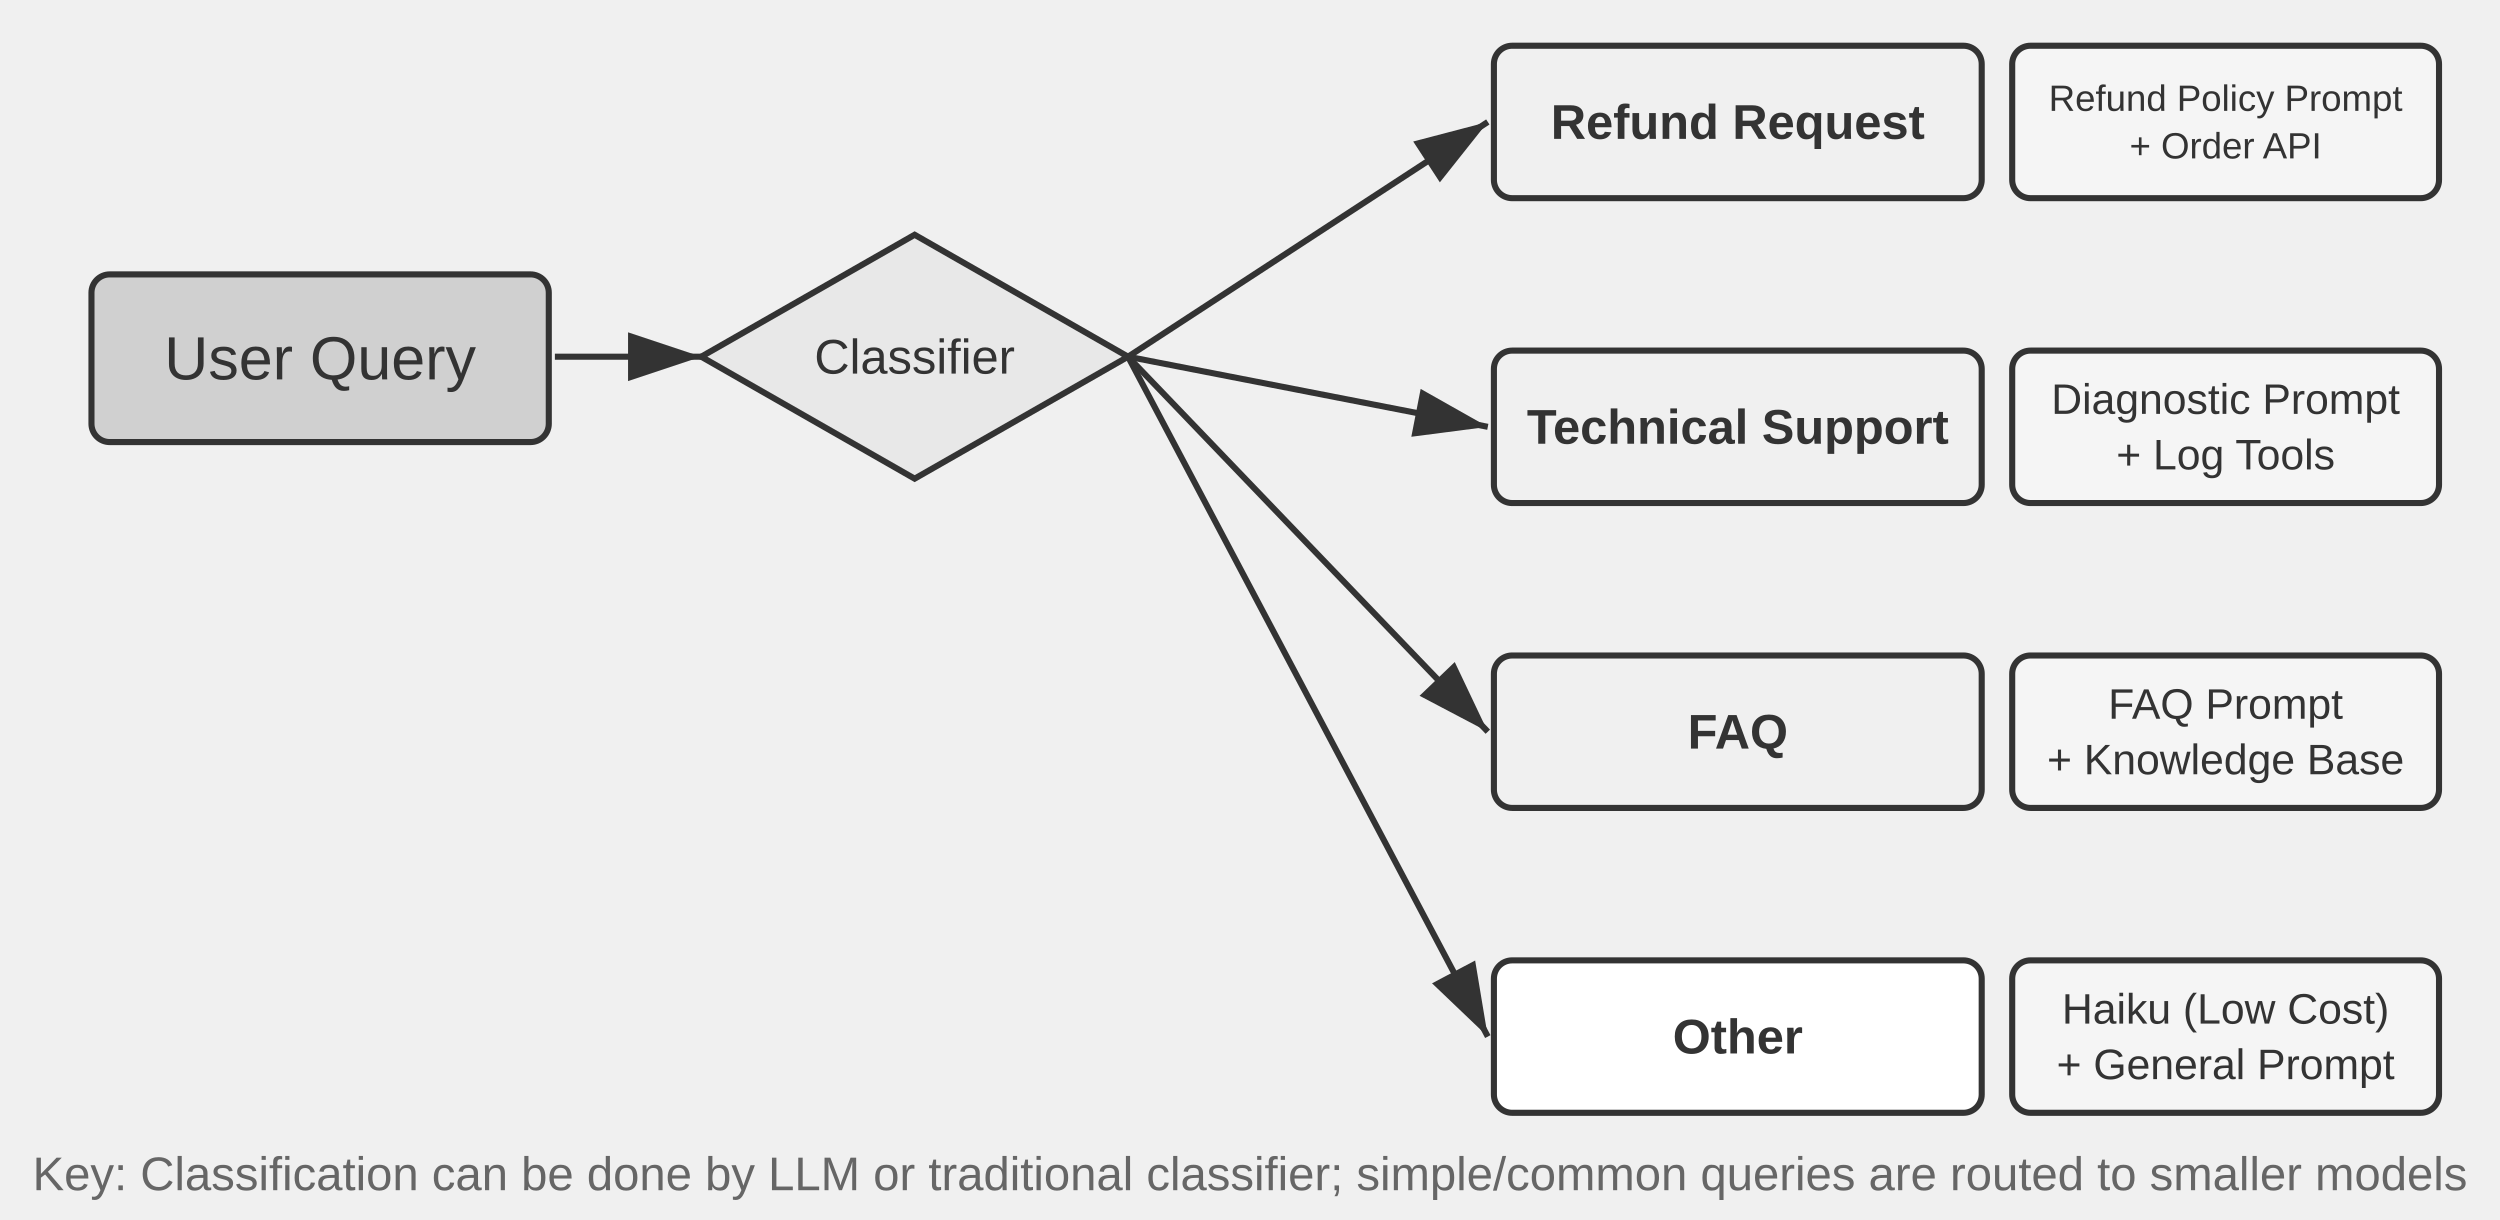
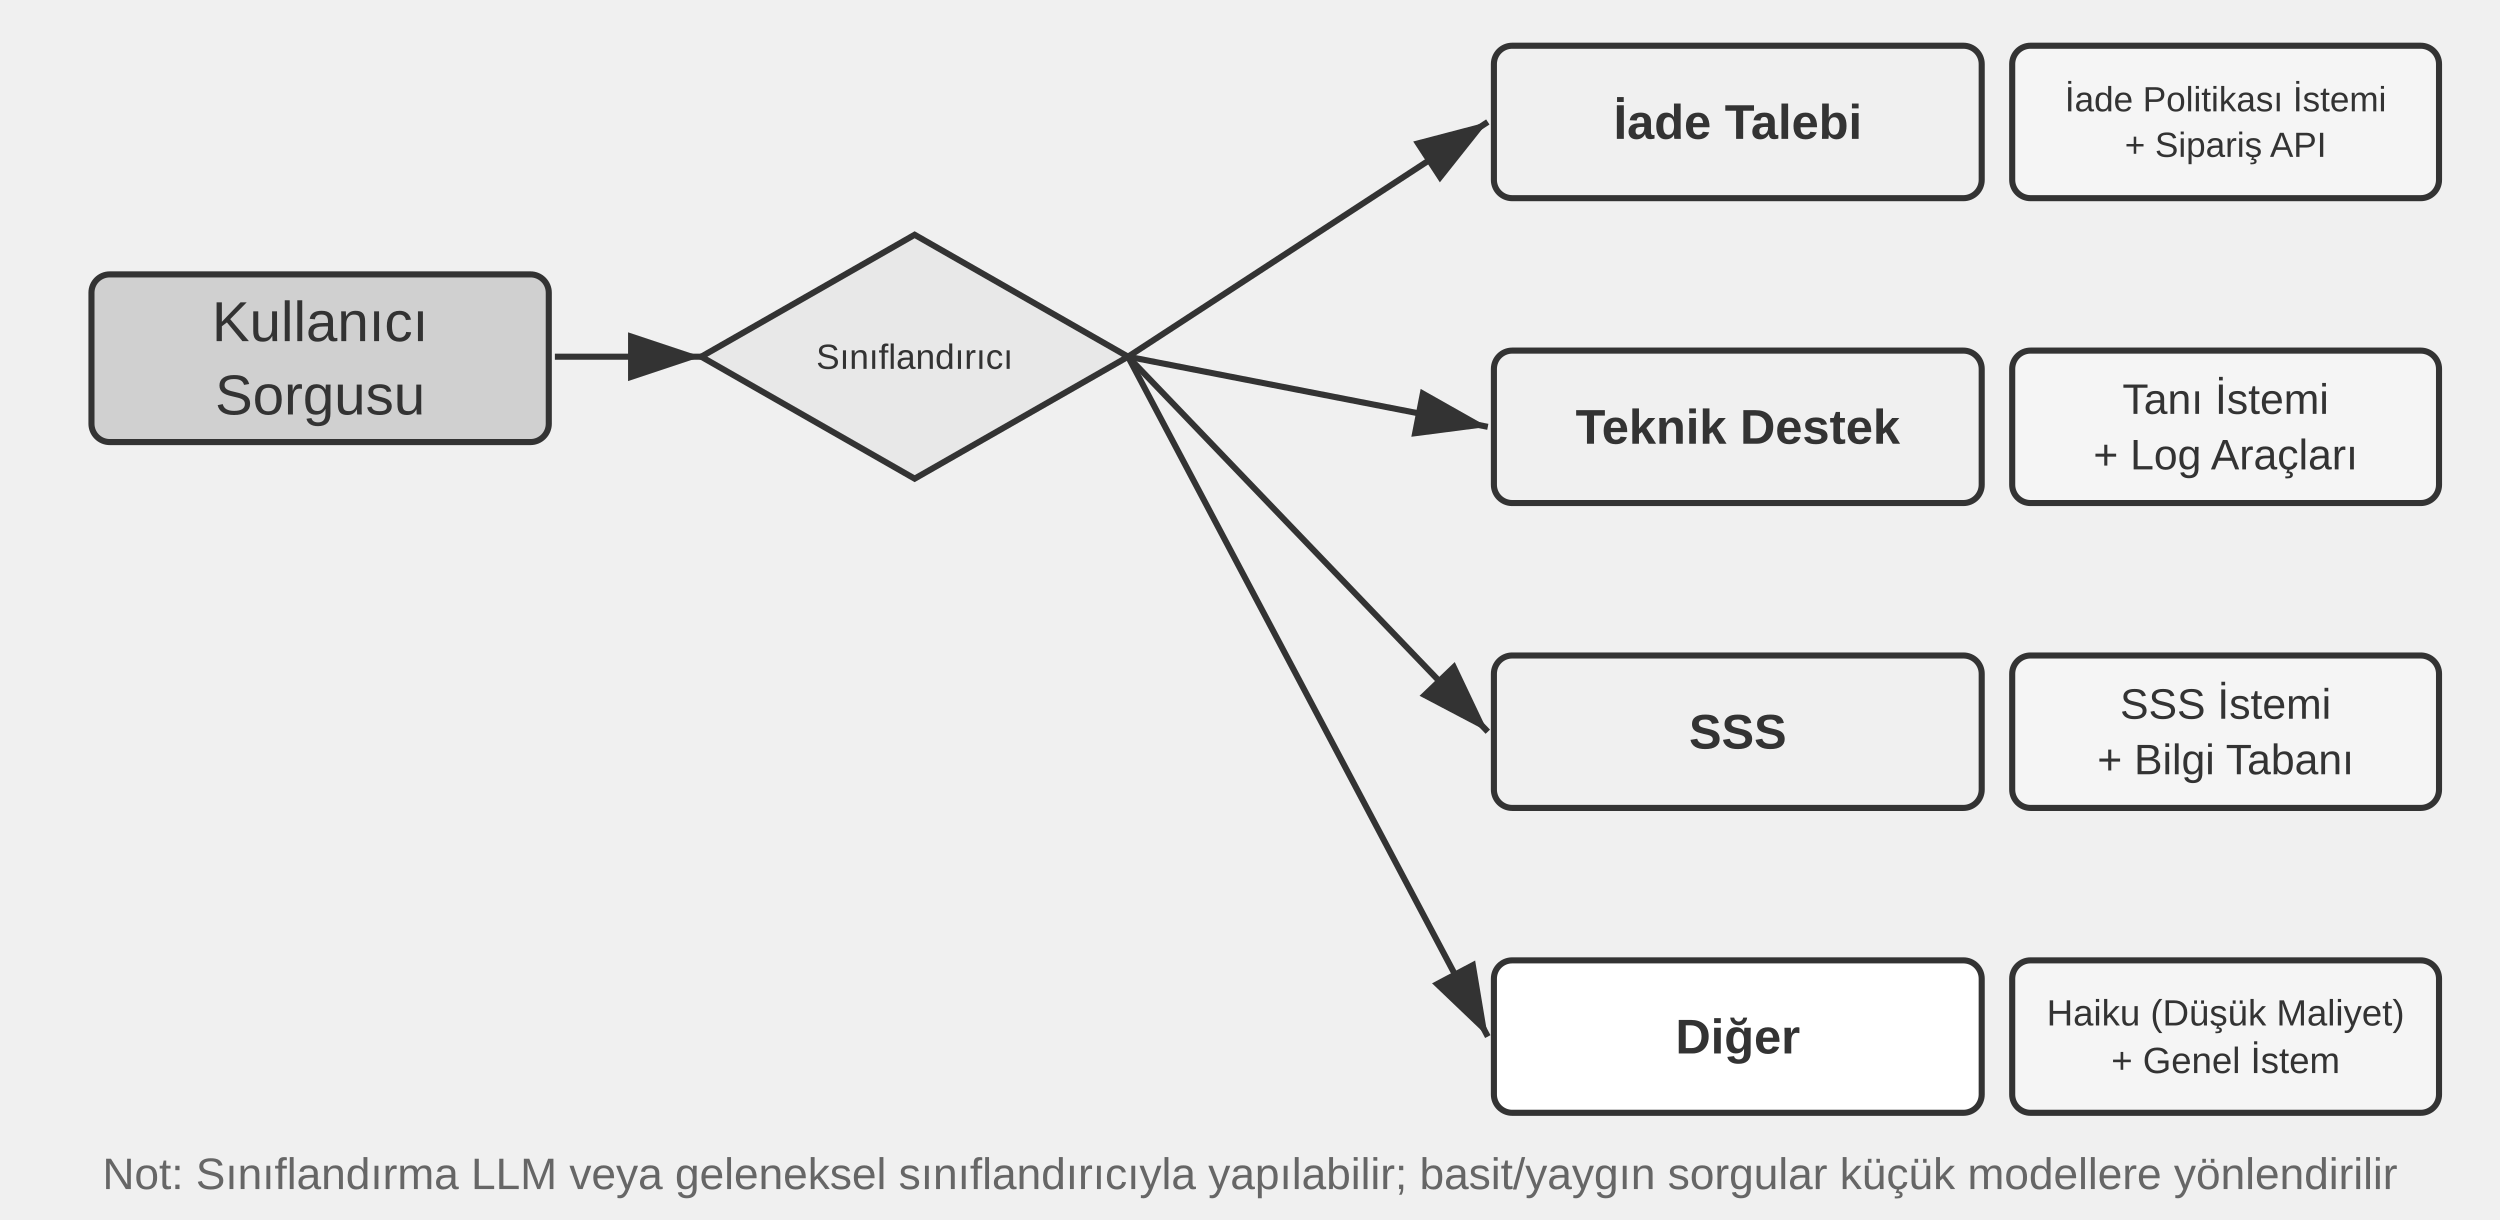
<svg xmlns="http://www.w3.org/2000/svg" viewBox="0 40 820 400" width="820" height="400" style="background:#ffffff">
  <defs>
    <marker id="ah" markerWidth="12" markerHeight="8" refX="12" refY="4" orient="auto">
      <polygon points="0 0, 12 4, 0 8" fill="#333333" />
    </marker>
    <marker id="ah-light" markerWidth="12" markerHeight="8" refX="12" refY="4" orient="auto">
      <polygon points="0 0, 12 4, 0 8" fill="#999999" />
    </marker>
  </defs>
  <rect x="30" y="130" width="150" height="55" rx="6" fill="#d0d0d0" stroke="#333333" stroke-width="2" />
-   <text x="105.0" y="157.5" font-family="Arial, 'Helvetica Neue', Helvetica, 'PingFang SC', 'Microsoft YaHei', sans-serif" font-size="20" fill="#333333" text-anchor="middle" dominant-baseline="central" font-weight="normal">User Query</text>
+   <text x="105.0" y="145.475" font-family="Arial, 'Helvetica Neue', Helvetica, 'PingFang SC', 'Microsoft YaHei', sans-serif" font-size="18.5" fill="#333333" text-anchor="middle" dominant-baseline="central" font-weight="normal">Kullanıcı</text>
+   <text x="105.0" y="169.525" font-family="Arial, 'Helvetica Neue', Helvetica, 'PingFang SC', 'Microsoft YaHei', sans-serif" font-size="18.5" fill="#333333" text-anchor="middle" dominant-baseline="central" font-weight="normal">Sorgusu</text>
  <polygon points="300,117.0 370.0,157 300,197.0 230.0,157" fill="#e8e8e8" stroke="#333333" stroke-width="2" />
-   <text x="300" y="157" font-family="Arial, 'Helvetica Neue', Helvetica, 'PingFang SC', 'Microsoft YaHei', sans-serif" font-size="16" fill="#333333" text-anchor="middle" dominant-baseline="central">Classifier</text>
+   <text x="300" y="157" font-family="Arial, 'Helvetica Neue', Helvetica, 'PingFang SC', 'Microsoft YaHei', sans-serif" font-size="11.5" fill="#333333" text-anchor="middle" dominant-baseline="central">Sınıflandırıcı</text>
  <line x1="182" y1="157" x2="230" y2="157" stroke="#333333" stroke-width="2" marker-end="url(#ah)" />
  <rect x="490" y="55" width="160" height="50" rx="6" fill="#f0f0f0" stroke="#333333" stroke-width="2" />
-   <text x="570.0" y="80.0" font-family="Arial, 'Helvetica Neue', Helvetica, 'PingFang SC', 'Microsoft YaHei', sans-serif" font-size="16" fill="#333333" text-anchor="middle" dominant-baseline="central" font-weight="bold">Refund Request</text>
+   <text x="570.0" y="80.0" font-family="Arial, 'Helvetica Neue', Helvetica, 'PingFang SC', 'Microsoft YaHei', sans-serif" font-size="16" fill="#333333" text-anchor="middle" dominant-baseline="central" font-weight="bold">İade Talebi</text>
  <rect x="660" y="55" width="140" height="50" rx="6" fill="#f5f5f5" stroke="#333333" stroke-width="2" />
-   <text x="730.0" y="72.2" font-family="Arial, 'Helvetica Neue', Helvetica, 'PingFang SC', 'Microsoft YaHei', sans-serif" font-size="12.0" fill="#333333" text-anchor="middle" dominant-baseline="central" font-weight="normal">Refund Policy Prompt</text>
-   <text x="730.0" y="87.8" font-family="Arial, 'Helvetica Neue', Helvetica, 'PingFang SC', 'Microsoft YaHei', sans-serif" font-size="12.0" fill="#333333" text-anchor="middle" dominant-baseline="central" font-weight="normal">+ Order API</text>
+   <text x="730.0" y="72.525" font-family="Arial, 'Helvetica Neue', Helvetica, 'PingFang SC', 'Microsoft YaHei', sans-serif" font-size="11.5" fill="#333333" text-anchor="middle" dominant-baseline="central" font-weight="normal">İade Politikası İstemi</text>
+   <text x="730.0" y="87.475" font-family="Arial, 'Helvetica Neue', Helvetica, 'PingFang SC', 'Microsoft YaHei', sans-serif" font-size="11.5" fill="#333333" text-anchor="middle" dominant-baseline="central" font-weight="normal">+ Sipariş API</text>
  <line x1="370" y1="157" x2="488" y2="80" stroke="#333333" stroke-width="2" marker-end="url(#ah)" />
  <rect x="490" y="155" width="160" height="50" rx="6" fill="#f0f0f0" stroke="#333333" stroke-width="2" />
-   <text x="570.0" y="180.0" font-family="Arial, 'Helvetica Neue', Helvetica, 'PingFang SC', 'Microsoft YaHei', sans-serif" font-size="16" fill="#333333" text-anchor="middle" dominant-baseline="central" font-weight="bold">Technical Support</text>
+   <text x="570.0" y="180.0" font-family="Arial, 'Helvetica Neue', Helvetica, 'PingFang SC', 'Microsoft YaHei', sans-serif" font-size="16" fill="#333333" text-anchor="middle" dominant-baseline="central" font-weight="bold">Teknik Destek</text>
  <rect x="660" y="155" width="140" height="50" rx="6" fill="#f5f5f5" stroke="#333333" stroke-width="2" />
-   <text x="730.0" y="170.9" font-family="Arial, 'Helvetica Neue', Helvetica, 'PingFang SC', 'Microsoft YaHei', sans-serif" font-size="14" fill="#333333" text-anchor="middle" dominant-baseline="central" font-weight="normal">Diagnostic Prompt</text>
-   <text x="730.0" y="189.1" font-family="Arial, 'Helvetica Neue', Helvetica, 'PingFang SC', 'Microsoft YaHei', sans-serif" font-size="14" fill="#333333" text-anchor="middle" dominant-baseline="central" font-weight="normal">+ Log Tools</text>
+   <text x="730.0" y="170.9" font-family="Arial, 'Helvetica Neue', Helvetica, 'PingFang SC', 'Microsoft YaHei', sans-serif" font-size="14" fill="#333333" text-anchor="middle" dominant-baseline="central" font-weight="normal">Tanı İstemi</text>
+   <text x="730.0" y="189.1" font-family="Arial, 'Helvetica Neue', Helvetica, 'PingFang SC', 'Microsoft YaHei', sans-serif" font-size="14" fill="#333333" text-anchor="middle" dominant-baseline="central" font-weight="normal">+ Log Araçları</text>
  <line x1="370" y1="157" x2="488" y2="180" stroke="#333333" stroke-width="2" marker-end="url(#ah)" />
  <rect x="490" y="255" width="160" height="50" rx="6" fill="#f0f0f0" stroke="#333333" stroke-width="2" />
-   <text x="570.0" y="280.0" font-family="Arial, 'Helvetica Neue', Helvetica, 'PingFang SC', 'Microsoft YaHei', sans-serif" font-size="16" fill="#333333" text-anchor="middle" dominant-baseline="central" font-weight="bold">FAQ</text>
+   <text x="570.0" y="280.0" font-family="Arial, 'Helvetica Neue', Helvetica, 'PingFang SC', 'Microsoft YaHei', sans-serif" font-size="16" fill="#333333" text-anchor="middle" dominant-baseline="central" font-weight="bold">SSS</text>
  <rect x="660" y="255" width="140" height="50" rx="6" fill="#f5f5f5" stroke="#333333" stroke-width="2" />
-   <text x="730.0" y="270.9" font-family="Arial, 'Helvetica Neue', Helvetica, 'PingFang SC', 'Microsoft YaHei', sans-serif" font-size="14" fill="#333333" text-anchor="middle" dominant-baseline="central" font-weight="normal">FAQ Prompt</text>
-   <text x="730.0" y="289.1" font-family="Arial, 'Helvetica Neue', Helvetica, 'PingFang SC', 'Microsoft YaHei', sans-serif" font-size="14" fill="#333333" text-anchor="middle" dominant-baseline="central" font-weight="normal">+ Knowledge Base</text>
+   <text x="730.0" y="270.9" font-family="Arial, 'Helvetica Neue', Helvetica, 'PingFang SC', 'Microsoft YaHei', sans-serif" font-size="14" fill="#333333" text-anchor="middle" dominant-baseline="central" font-weight="normal">SSS İstemi</text>
+   <text x="730.0" y="289.1" font-family="Arial, 'Helvetica Neue', Helvetica, 'PingFang SC', 'Microsoft YaHei', sans-serif" font-size="14" fill="#333333" text-anchor="middle" dominant-baseline="central" font-weight="normal">+ Bilgi Tabanı</text>
  <line x1="370" y1="157" x2="488" y2="280" stroke="#333333" stroke-width="2" marker-end="url(#ah)" />
  <rect x="490" y="355" width="160" height="50" rx="6" fill="#ffffff" stroke="#333333" stroke-width="2" />
-   <text x="570.0" y="380.0" font-family="Arial, 'Helvetica Neue', Helvetica, 'PingFang SC', 'Microsoft YaHei', sans-serif" font-size="16" fill="#333333" text-anchor="middle" dominant-baseline="central" font-weight="bold">Other</text>
+   <text x="570.0" y="380.0" font-family="Arial, 'Helvetica Neue', Helvetica, 'PingFang SC', 'Microsoft YaHei', sans-serif" font-size="16" fill="#333333" text-anchor="middle" dominant-baseline="central" font-weight="bold">Diğer</text>
  <rect x="660" y="355" width="140" height="50" rx="6" fill="#f5f5f5" stroke="#333333" stroke-width="2" />
-   <text x="730.0" y="370.9" font-family="Arial, 'Helvetica Neue', Helvetica, 'PingFang SC', 'Microsoft YaHei', sans-serif" font-size="14" fill="#333333" text-anchor="middle" dominant-baseline="central" font-weight="normal">Haiku (Low Cost)</text>
-   <text x="730.0" y="389.1" font-family="Arial, 'Helvetica Neue', Helvetica, 'PingFang SC', 'Microsoft YaHei', sans-serif" font-size="14" fill="#333333" text-anchor="middle" dominant-baseline="central" font-weight="normal">+ General Prompt</text>
+   <text x="730.0" y="372.2" font-family="Arial, 'Helvetica Neue', Helvetica, 'PingFang SC', 'Microsoft YaHei', sans-serif" font-size="12.0" fill="#333333" text-anchor="middle" dominant-baseline="central" font-weight="normal">Haiku (Düşük Maliyet)</text>
+   <text x="730.0" y="387.8" font-family="Arial, 'Helvetica Neue', Helvetica, 'PingFang SC', 'Microsoft YaHei', sans-serif" font-size="12.0" fill="#333333" text-anchor="middle" dominant-baseline="central" font-weight="normal">+ Genel İstem</text>
  <line x1="370" y1="157" x2="488" y2="380" stroke="#333333" stroke-width="2" marker-end="url(#ah)" />
-   <text x="410" y="425" font-family="Arial, 'Helvetica Neue', Helvetica, 'PingFang SC', 'Microsoft YaHei', sans-serif" font-size="15.5" fill="#666666" text-anchor="middle" dominant-baseline="central" font-weight="normal">Key: Classification can be done by LLM or traditional classifier; simple/common queries are routed to smaller models</text>
+   <text x="410" y="425" font-family="Arial, 'Helvetica Neue', Helvetica, 'PingFang SC', 'Microsoft YaHei', sans-serif" font-size="14.5" fill="#666666" text-anchor="middle" dominant-baseline="central" font-weight="normal">Not: Sınıflandırma LLM veya geleneksel sınıflandırıcıyla yapılabilir; basit/yaygın sorgular küçük modellere yönlendirilir</text>
</svg>
